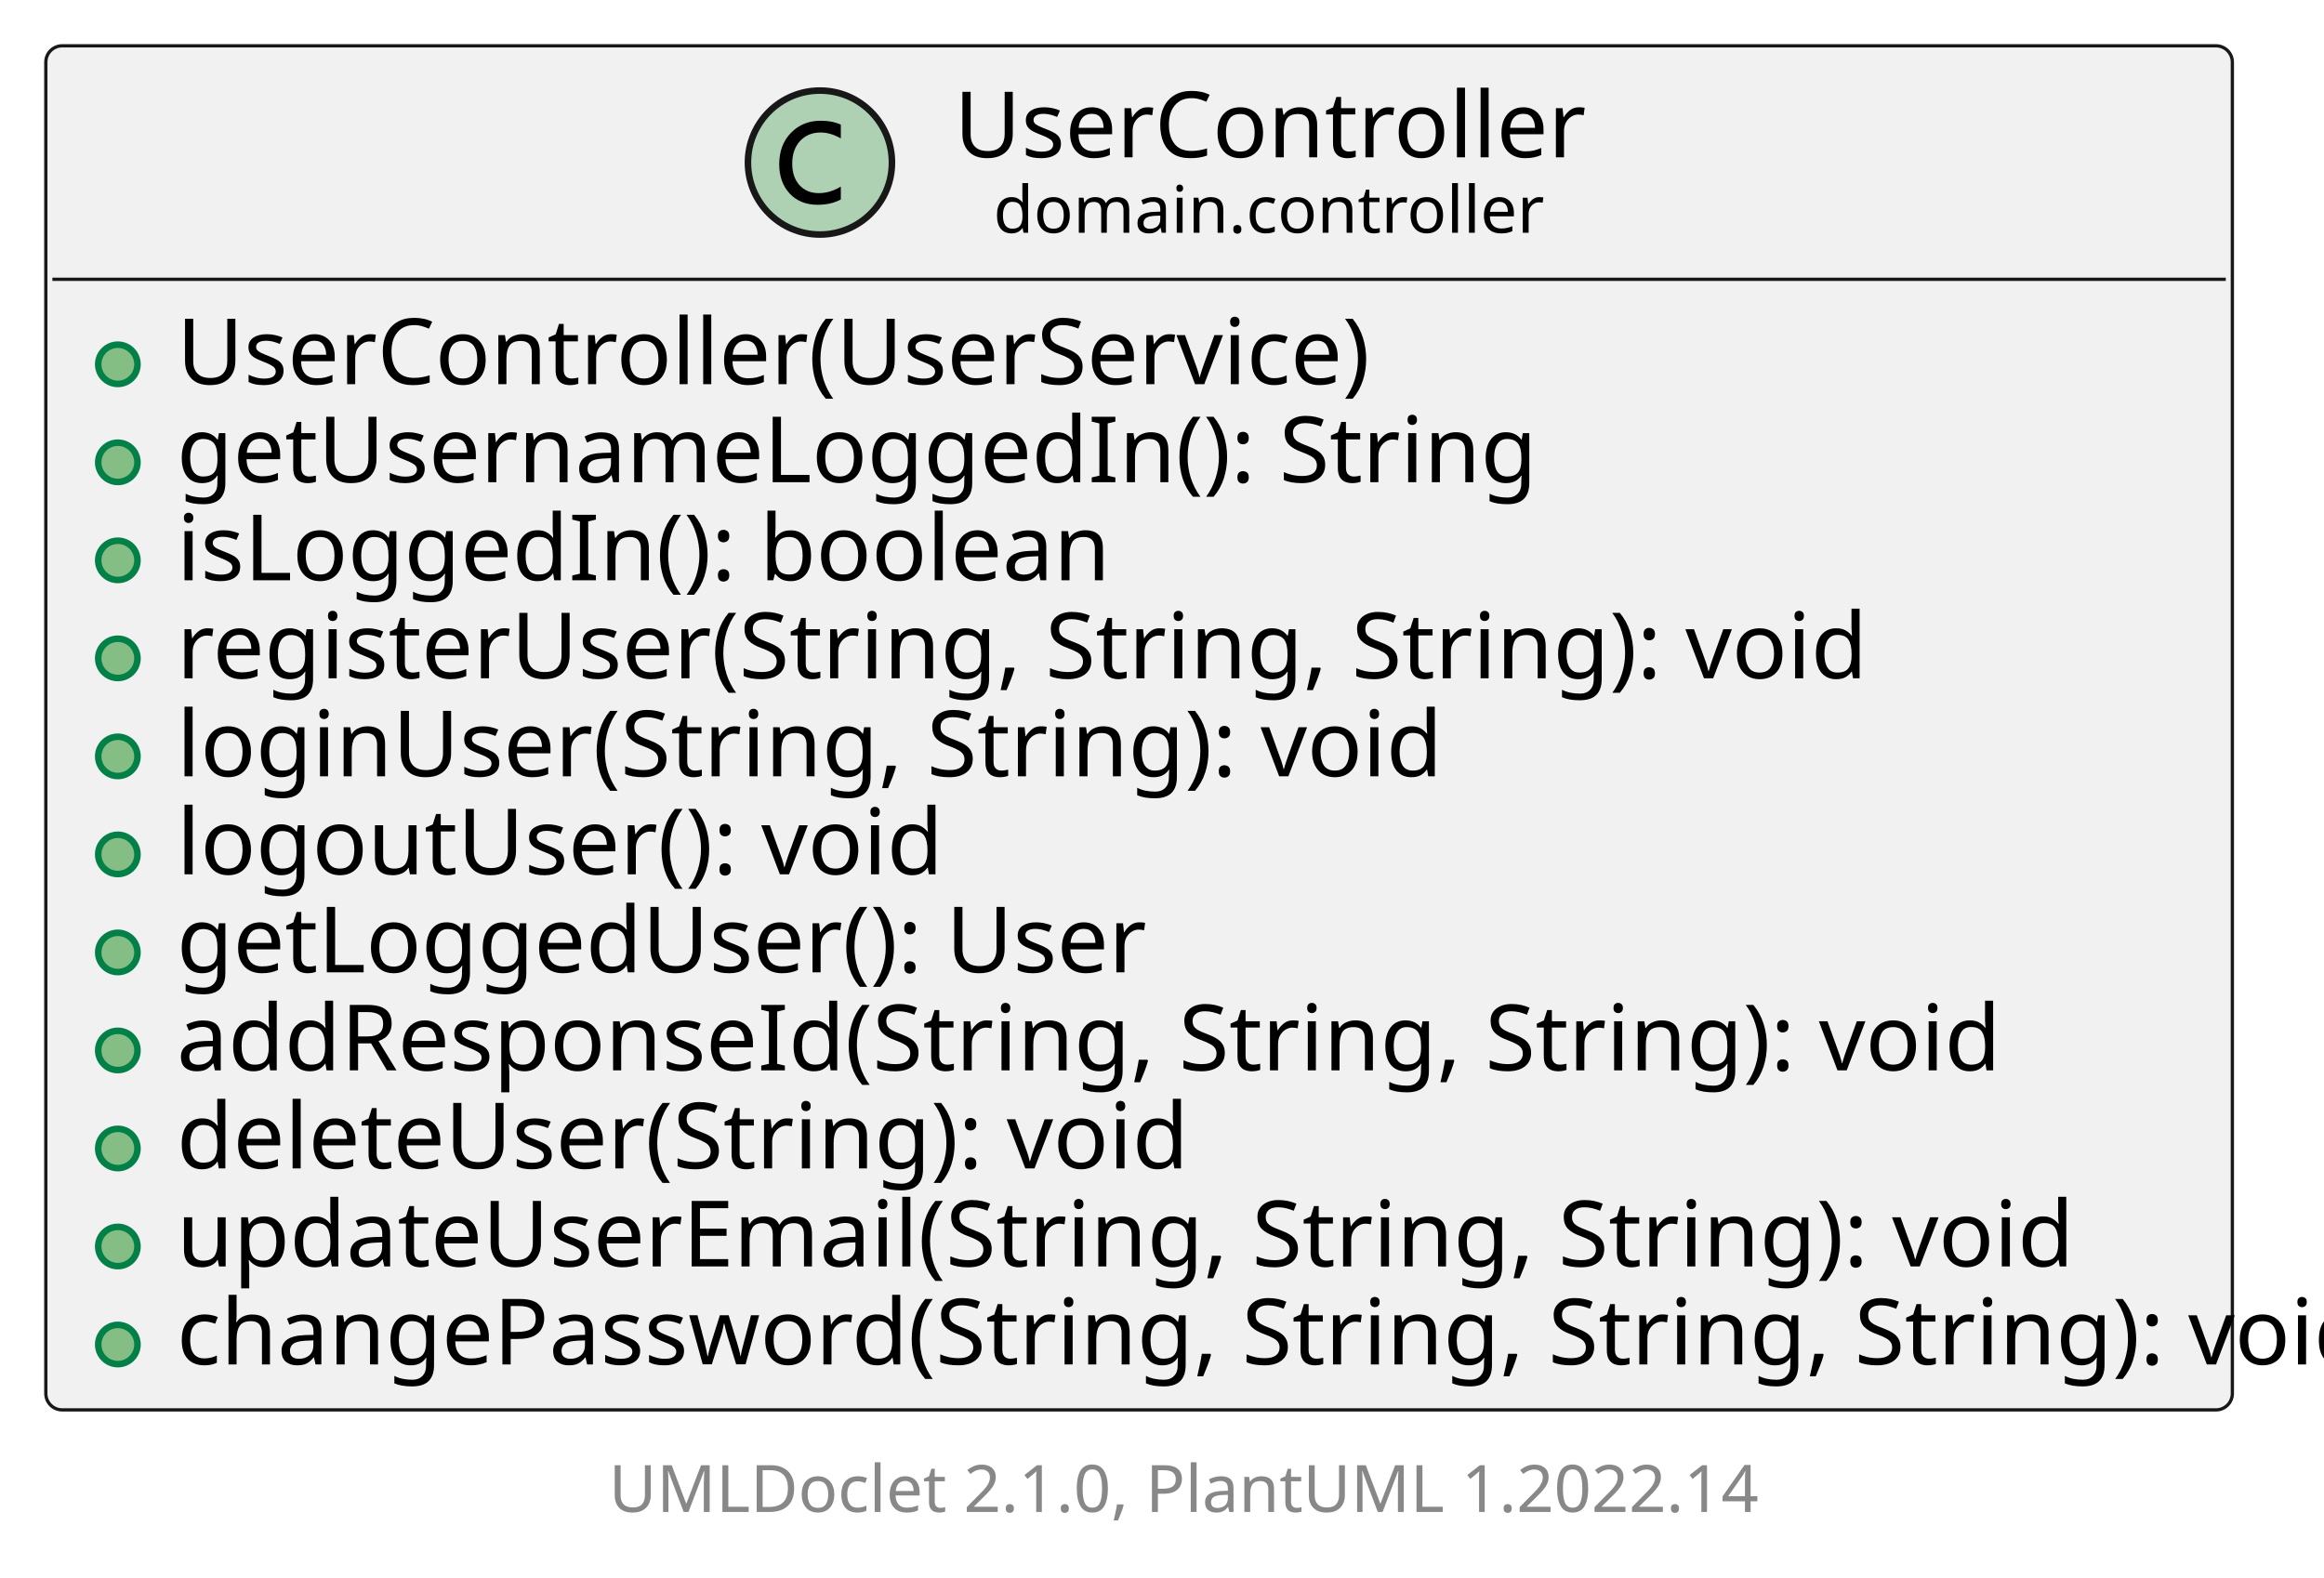
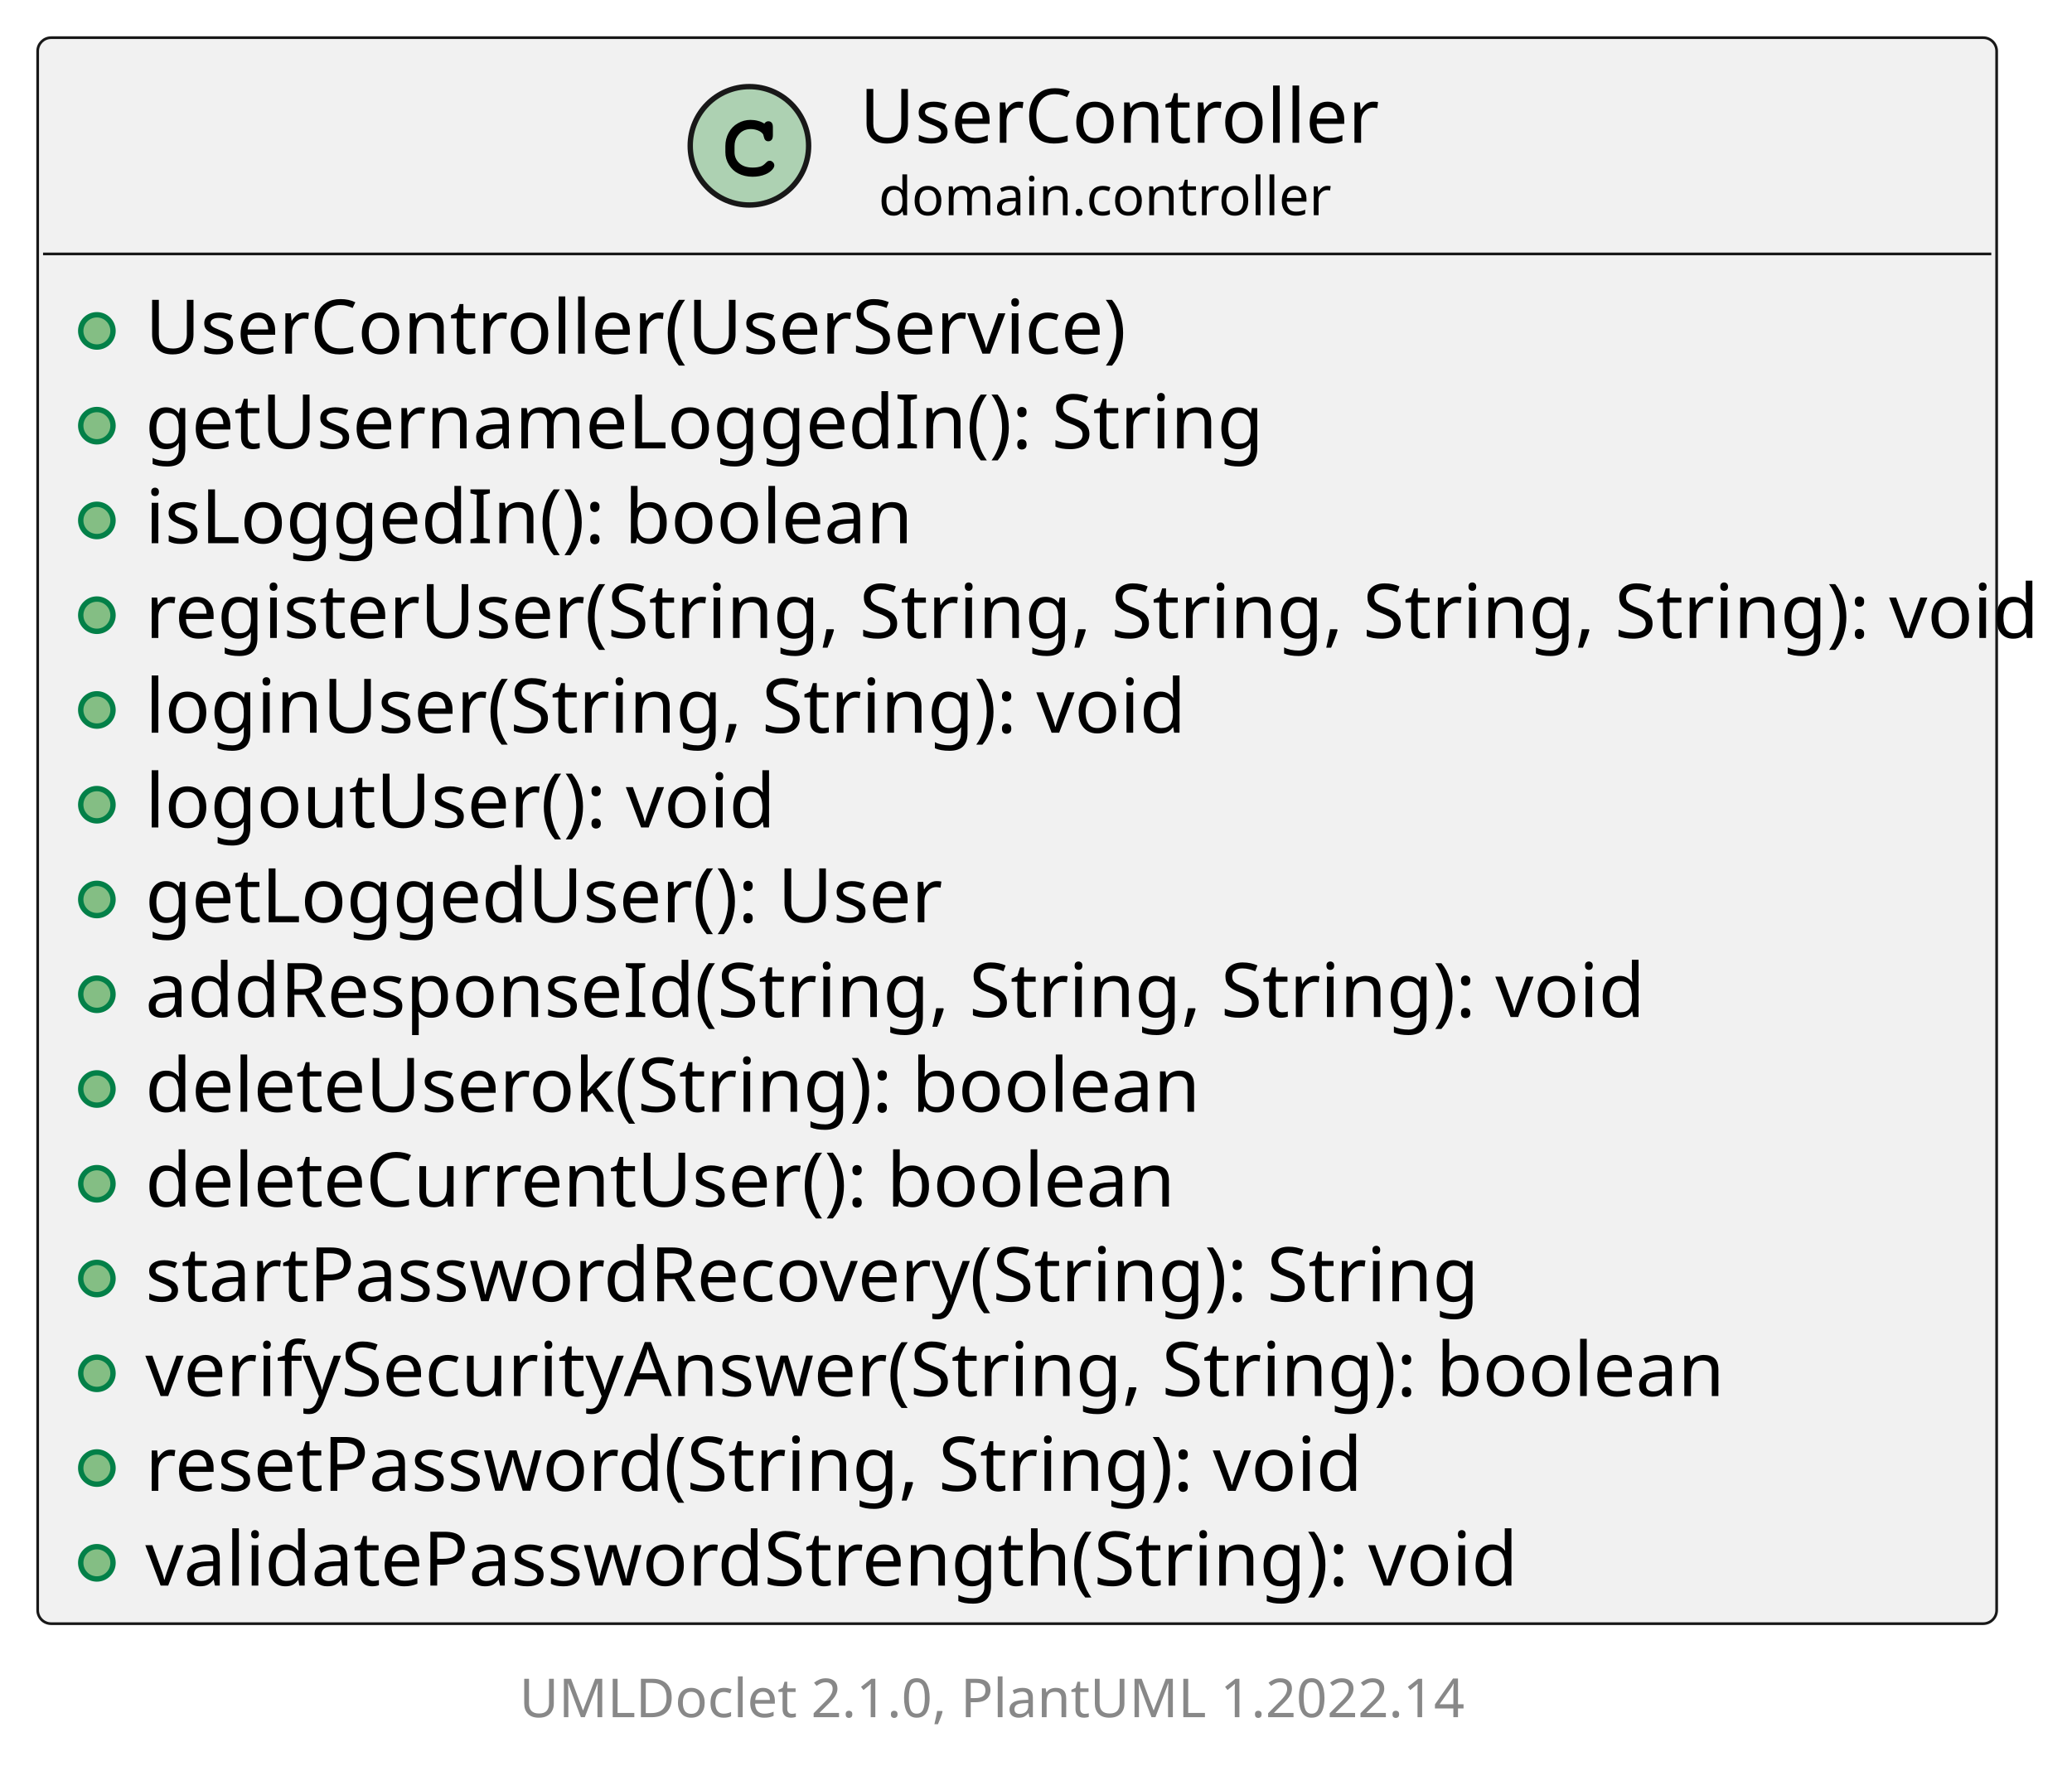
- <svg xmlns="http://www.w3.org/2000/svg" xmlns:xlink="http://www.w3.org/1999/xlink" contentStyleType="text/css" height="241px" preserveAspectRatio="none" style="width:355px;height:241px;background:#FFFFFF;" version="1.1" viewBox="0 0 355 241" width="355px" zoomAndPan="magnify">
+ <svg xmlns="http://www.w3.org/2000/svg" xmlns:xlink="http://www.w3.org/1999/xlink" contentStyleType="text/css" height="329px" preserveAspectRatio="none" style="width:385px;height:329px;background:#FFFFFF;" version="1.1" viewBox="0 0 385 329" width="385px" zoomAndPan="magnify">
  <defs />
  <g>
    <a href="UserController.html" target="_top" title="UserController.html" xlink:actuate="onRequest" xlink:href="UserController.html" xlink:show="new" xlink:title="UserController.html" xlink:type="simple">
      <g id="elem_domain.controller.UserController">
-         <rect codeLine="5" fill="#F1F1F1" height="208.429" id="domain.controller.UserController" rx="2.5" ry="2.5" style="stroke:#181818;stroke-width:0.5;" width="334" x="7" y="7" />
-         <ellipse cx="125.25" cy="24.838" fill="#ADD1B2" rx="11" ry="11" style="stroke:#181818;stroke-width:1.0;" />
-         <path d="M128.438,30.479 Q126.922,31.291 124.891,31.291 Q122.234,31.291 120.625,29.572 Q119.031,27.854 119.031,25.088 Q119.031,22.135 120.828,20.291 Q122.625,18.447 125.375,18.447 Q127.125,18.447 128.438,19.041 L128.438,21.15 Q126.844,20.244 125.359,20.244 Q123.422,20.244 122.219,21.541 Q121.016,22.822 121.016,25.01 Q121.016,27.072 122.125,28.291 Q123.25,29.51 125.078,29.51 Q126.781,29.51 128.438,28.51 L128.438,30.479 Z " fill="#000000" />
-         <text fill="#000000" font-family="sans-serif" font-size="14" lengthAdjust="spacing" textLength="89" x="145.75" y="24.031">UserController</text>
-         <text fill="#000000" font-family="sans-serif" font-size="10" lengthAdjust="spacing" textLength="77" x="151.75" y="35.571">domain.controller</text>
-         <line style="stroke:#181818;stroke-width:0.5;" x1="8" x2="340" y1="42.676" y2="42.676" />
-         <ellipse cx="18" cy="55.665" fill="#84BE84" rx="3" ry="3" style="stroke:#038048;stroke-width:1.0;" />
-         <text fill="#000000" font-family="sans-serif" font-size="14" lengthAdjust="spacing" textLength="167" x="27" y="58.707">UserController(UserService)</text>
-         <ellipse cx="18" cy="70.642" fill="#84BE84" rx="3" ry="3" style="stroke:#038048;stroke-width:1.0;" />
-         <text fill="#000000" font-family="sans-serif" font-size="14" lengthAdjust="spacing" textLength="191" x="27" y="73.685">getUsernameLoggedIn(): String</text>
-         <ellipse cx="18" cy="85.62" fill="#84BE84" rx="3" ry="3" style="stroke:#038048;stroke-width:1.0;" />
-         <text fill="#000000" font-family="sans-serif" font-size="14" lengthAdjust="spacing" textLength="131" x="27" y="88.662">isLoggedIn(): boolean</text>
-         <ellipse cx="18" cy="100.597" fill="#84BE84" rx="3" ry="3" style="stroke:#038048;stroke-width:1.0;" />
-         <text fill="#000000" font-family="sans-serif" font-size="14" lengthAdjust="spacing" textLength="237" x="27" y="103.64">registerUser(String, String, String): void</text>
-         <ellipse cx="18" cy="115.575" fill="#84BE84" rx="3" ry="3" style="stroke:#038048;stroke-width:1.0;" />
-         <text fill="#000000" font-family="sans-serif" font-size="14" lengthAdjust="spacing" textLength="178" x="27" y="118.617">loginUser(String, String): void</text>
-         <ellipse cx="18" cy="130.552" fill="#84BE84" rx="3" ry="3" style="stroke:#038048;stroke-width:1.0;" />
-         <text fill="#000000" font-family="sans-serif" font-size="14" lengthAdjust="spacing" textLength="109" x="27" y="133.595">logoutUser(): void</text>
-         <ellipse cx="18" cy="145.53" fill="#84BE84" rx="3" ry="3" style="stroke:#038048;stroke-width:1.0;" />
-         <text fill="#000000" font-family="sans-serif" font-size="14" lengthAdjust="spacing" textLength="137" x="27" y="148.572">getLoggedUser(): User</text>
-         <ellipse cx="18" cy="160.507" fill="#84BE84" rx="3" ry="3" style="stroke:#038048;stroke-width:1.0;" />
-         <text fill="#000000" font-family="sans-serif" font-size="14" lengthAdjust="spacing" textLength="256" x="27" y="163.55">addResponseId(String, String, String): void</text>
-         <ellipse cx="18" cy="175.485" fill="#84BE84" rx="3" ry="3" style="stroke:#038048;stroke-width:1.0;" />
-         <text fill="#000000" font-family="sans-serif" font-size="14" lengthAdjust="spacing" textLength="142" x="27" y="178.527">deleteUser(String): void</text>
-         <ellipse cx="18" cy="190.462" fill="#84BE84" rx="3" ry="3" style="stroke:#038048;stroke-width:1.0;" />
-         <text fill="#000000" font-family="sans-serif" font-size="14" lengthAdjust="spacing" textLength="266" x="27" y="193.505">updateUserEmail(String, String, String): void</text>
-         <ellipse cx="18" cy="205.44" fill="#84BE84" rx="3" ry="3" style="stroke:#038048;stroke-width:1.0;" />
-         <text fill="#000000" font-family="sans-serif" font-size="14" lengthAdjust="spacing" textLength="308" x="27" y="208.482">changePassword(String, String, String, String): void</text>
+         <rect codeLine="5" fill="#F1F1F1" height="294.719" id="domain.controller.UserController" rx="2.5" ry="2.5" style="stroke:#181818;stroke-width:0.5;" width="364" x="7" y="7" />
+         <ellipse cx="139.25" cy="27.094" fill="#ADD1B2" rx="11" ry="11" style="stroke:#181818;stroke-width:1.0;" />
+         <path d="M142.016,22.969 Q142.172,22.75 142.359,22.641 Q142.547,22.531 142.766,22.531 Q143.141,22.531 143.375,22.797 Q143.609,23.047 143.609,23.656 L143.609,25.109 Q143.609,25.719 143.375,25.984 Q143.141,26.25 142.766,26.25 Q142.422,26.25 142.219,26.047 Q142.016,25.859 141.906,25.344 Q141.859,24.984 141.672,24.797 Q141.344,24.422 140.734,24.203 Q140.125,23.984 139.5,23.984 Q138.734,23.984 138.094,24.312 Q137.469,24.641 136.969,25.391 Q136.484,26.141 136.484,27.172 L136.484,28.266 Q136.484,29.5 137.375,30.328 Q138.266,31.141 139.859,31.141 Q140.797,31.141 141.453,30.891 Q141.844,30.734 142.266,30.297 Q142.531,30.031 142.672,29.953 Q142.828,29.875 143.031,29.875 Q143.359,29.875 143.609,30.141 Q143.875,30.391 143.875,30.734 Q143.875,31.078 143.531,31.484 Q143.031,32.062 142.234,32.391 Q141.156,32.844 139.859,32.844 Q138.344,32.844 137.141,32.219 Q136.156,31.719 135.469,30.656 Q134.781,29.578 134.781,28.297 L134.781,27.141 Q134.781,25.812 135.391,24.672 Q136.016,23.516 137.109,22.906 Q138.203,22.281 139.438,22.281 Q140.172,22.281 140.812,22.453 Q141.469,22.609 142.016,22.969 Z " fill="#000000" />
+         <text fill="#000000" font-family="sans-serif" font-size="14" lengthAdjust="spacing" textLength="91" x="159.75" y="26.533">UserController</text>
+         <text fill="#000000" font-family="sans-serif" font-size="10" lengthAdjust="spacing" textLength="84" x="163.25" y="39.99">domain.controller</text>
+         <line style="stroke:#181818;stroke-width:0.5;" x1="8" x2="370" y1="47.188" y2="47.188" />
+         <ellipse cx="18" cy="61.492" fill="#84BE84" rx="3" ry="3" style="stroke:#038048;stroke-width:1.0;" />
+         <text fill="#000000" font-family="sans-serif" font-size="14" lengthAdjust="spacing" textLength="177" x="27" y="65.721">UserController(UserService)</text>
+         <ellipse cx="18" cy="79.102" fill="#84BE84" rx="3" ry="3" style="stroke:#038048;stroke-width:1.0;" />
+         <text fill="#000000" font-family="sans-serif" font-size="14" lengthAdjust="spacing" textLength="198" x="27" y="83.33">getUsernameLoggedIn(): String</text>
+         <ellipse cx="18" cy="96.711" fill="#84BE84" rx="3" ry="3" style="stroke:#038048;stroke-width:1.0;" />
+         <text fill="#000000" font-family="sans-serif" font-size="14" lengthAdjust="spacing" textLength="138" x="27" y="100.939">isLoggedIn(): boolean</text>
+         <ellipse cx="18" cy="114.32" fill="#84BE84" rx="3" ry="3" style="stroke:#038048;stroke-width:1.0;" />
+         <text fill="#000000" font-family="sans-serif" font-size="14" lengthAdjust="spacing" textLength="338" x="27" y="118.549">registerUser(String, String, String, String, String): void</text>
+         <ellipse cx="18" cy="131.93" fill="#84BE84" rx="3" ry="3" style="stroke:#038048;stroke-width:1.0;" />
+         <text fill="#000000" font-family="sans-serif" font-size="14" lengthAdjust="spacing" textLength="185" x="27" y="136.158">loginUser(String, String): void</text>
+         <ellipse cx="18" cy="149.539" fill="#84BE84" rx="3" ry="3" style="stroke:#038048;stroke-width:1.0;" />
+         <text fill="#000000" font-family="sans-serif" font-size="14" lengthAdjust="spacing" textLength="112" x="27" y="153.768">logoutUser(): void</text>
+         <ellipse cx="18" cy="167.148" fill="#84BE84" rx="3" ry="3" style="stroke:#038048;stroke-width:1.0;" />
+         <text fill="#000000" font-family="sans-serif" font-size="14" lengthAdjust="spacing" textLength="144" x="27" y="171.377">getLoggedUser(): User</text>
+         <ellipse cx="18" cy="184.758" fill="#84BE84" rx="3" ry="3" style="stroke:#038048;stroke-width:1.0;" />
+         <text fill="#000000" font-family="sans-serif" font-size="14" lengthAdjust="spacing" textLength="270" x="27" y="188.986">addResponseId(String, String, String): void</text>
+         <ellipse cx="18" cy="202.367" fill="#84BE84" rx="3" ry="3" style="stroke:#038048;stroke-width:1.0;" />
+         <text fill="#000000" font-family="sans-serif" font-size="14" lengthAdjust="spacing" textLength="189" x="27" y="206.596">deleteUserok(String): boolean</text>
+         <ellipse cx="18" cy="219.977" fill="#84BE84" rx="3" ry="3" style="stroke:#038048;stroke-width:1.0;" />
+         <text fill="#000000" font-family="sans-serif" font-size="14" lengthAdjust="spacing" textLength="185" x="27" y="224.205">deleteCurrentUser(): boolean</text>
+         <ellipse cx="18" cy="237.586" fill="#84BE84" rx="3" ry="3" style="stroke:#038048;stroke-width:1.0;" />
+         <text fill="#000000" font-family="sans-serif" font-size="14" lengthAdjust="spacing" textLength="241" x="27" y="241.815">startPasswordRecovery(String): String</text>
+         <ellipse cx="18" cy="255.195" fill="#84BE84" rx="3" ry="3" style="stroke:#038048;stroke-width:1.0;" />
+         <text fill="#000000" font-family="sans-serif" font-size="14" lengthAdjust="spacing" textLength="282" x="27" y="259.424">verifySecurityAnswer(String, String): boolean</text>
+         <ellipse cx="18" cy="272.805" fill="#84BE84" rx="3" ry="3" style="stroke:#038048;stroke-width:1.0;" />
+         <text fill="#000000" font-family="sans-serif" font-size="14" lengthAdjust="spacing" textLength="219" x="27" y="277.033">resetPassword(String, String): void</text>
+         <ellipse cx="18" cy="290.414" fill="#84BE84" rx="3" ry="3" style="stroke:#038048;stroke-width:1.0;" />
+         <text fill="#000000" font-family="sans-serif" font-size="14" lengthAdjust="spacing" textLength="245" x="27" y="294.643">validatePasswordStrength(String): void</text>
      </g>
    </a>
-     <text fill="#888888" font-family="sans-serif" font-size="10" lengthAdjust="spacing" textLength="161" x="93" y="231.023">UMLDoclet 2.1.0, PlantUML 1.2022.14</text>
+     <text fill="#888888" font-family="sans-serif" font-size="10" lengthAdjust="spacing" textLength="184" x="96.5" y="319.1">UMLDoclet 2.1.0, PlantUML 1.2022.14</text>
  </g>
</svg>
